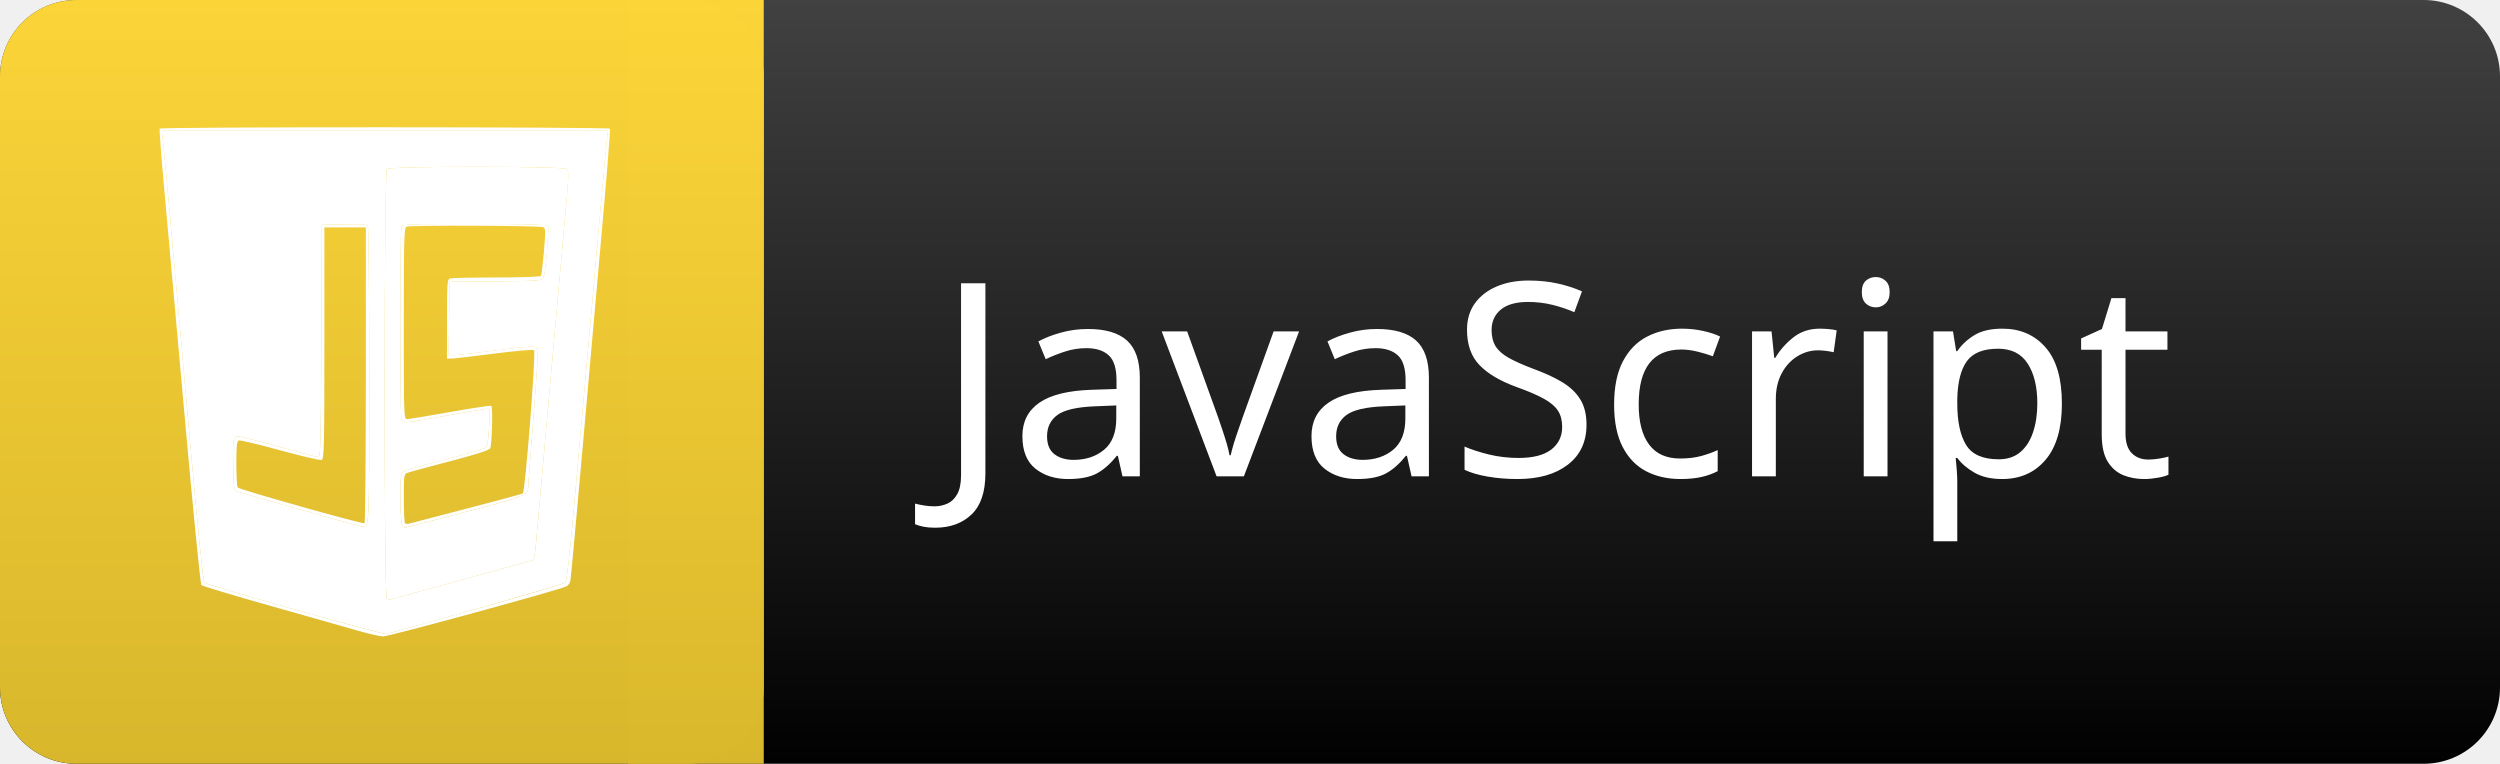
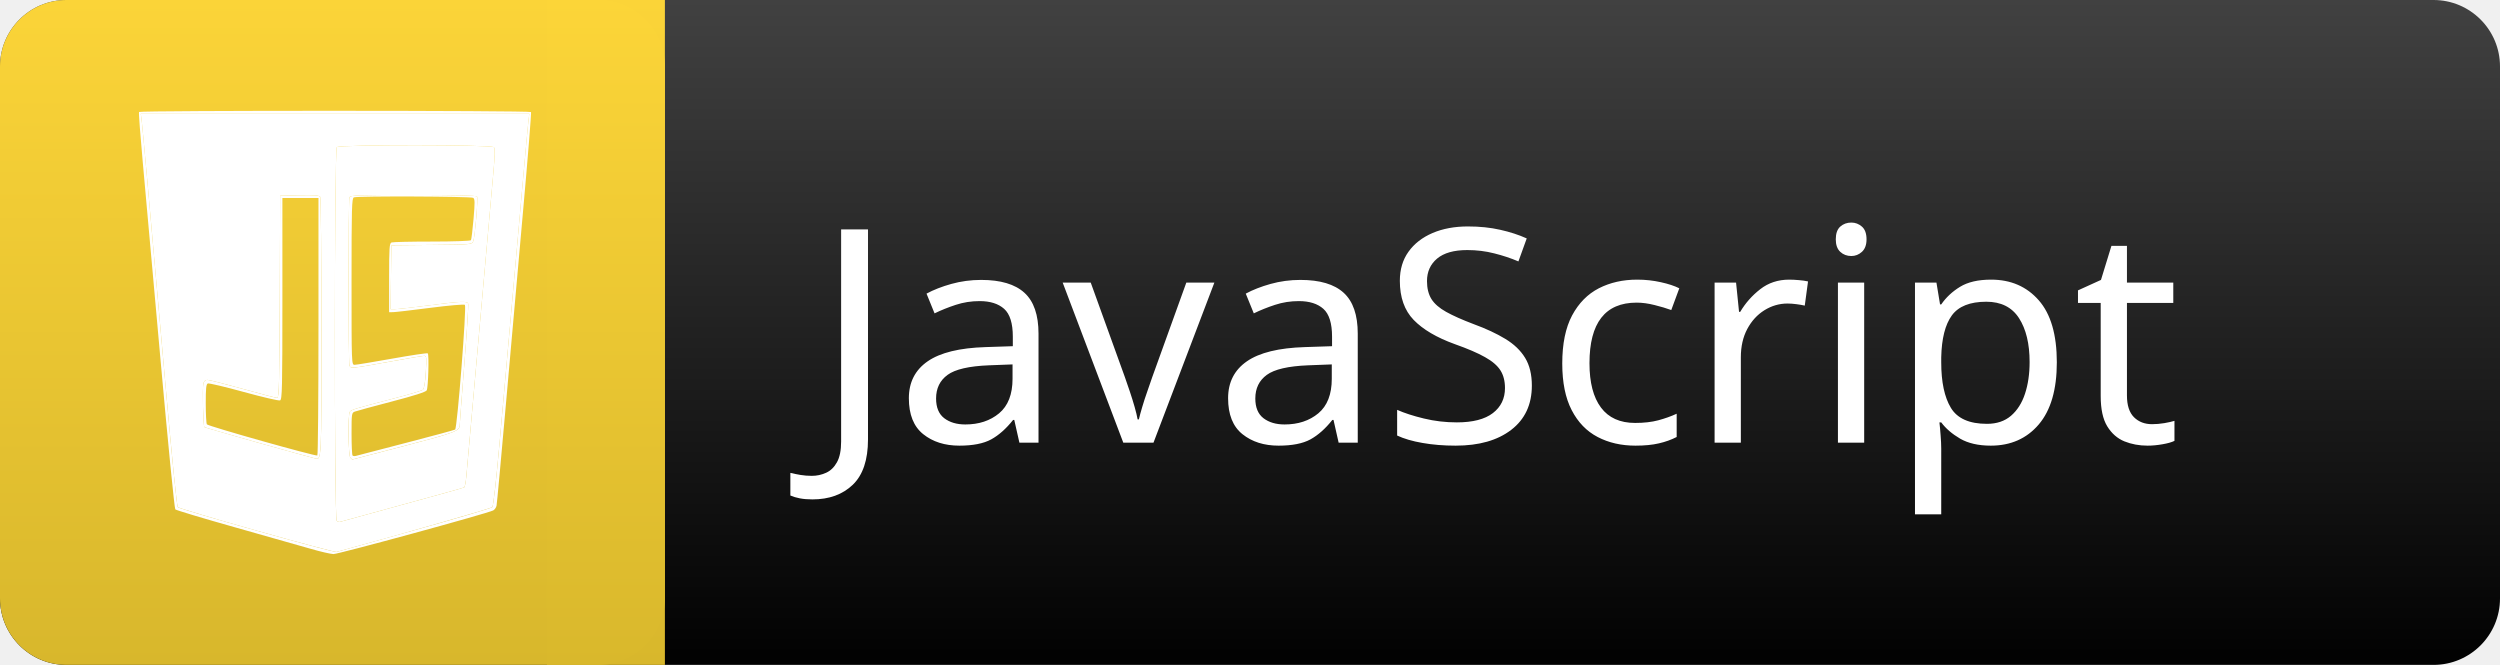
- <svg xmlns="http://www.w3.org/2000/svg" xmlns:xlink="http://www.w3.org/1999/xlink" width="491mm" height="150mm" viewBox="0 0 491 150" version="1.1" id="svg2146">
+ <svg xmlns="http://www.w3.org/2000/svg" xmlns:xlink="http://www.w3.org/1999/xlink" width="564mm" height="150mm" viewBox="0 0 564 150" version="1.1" id="svg2146">
  <defs id="defs2140">
    <linearGradient id="linearGradient2104">
      <stop style="stop-color:#d9b82c;stop-opacity:1" offset="0" id="stop2100" />
      <stop style="stop-color:#fcd538;stop-opacity:1" offset="1" id="stop2102" />
    </linearGradient>
    <linearGradient id="Text_Background_Gradient-7">
      <stop style="stop-color:#000000;stop-opacity:1" offset="0" id="stop1022" />
      <stop style="stop-color:#404040;stop-opacity:1" offset="1" id="stop1024" />
    </linearGradient>
-     <linearGradient xlink:href="#Text_Background_Gradient-7" id="linearGradient1030" gradientUnits="userSpaceOnUse" x1="-8.5265128e-14" y1="150" x2="-8.5265128e-14" y2="0" gradientTransform="scale(0.9912309,1)" />
+     <linearGradient xlink:href="#Text_Background_Gradient-7" id="linearGradient1030" gradientUnits="userSpaceOnUse" x1="-8.5265128e-14" y1="150" x2="-8.5265128e-14" y2="0" gradientTransform="scale(1.138603,1)" />
    <linearGradient xlink:href="#linearGradient2104" id="linearGradient1038" x1="-8.5265128e-14" y1="150" x2="-8.5265128e-14" y2="0" gradientUnits="userSpaceOnUse" gradientTransform="translate(6.086914e-6,-1.5253906e-5)" />
    <linearGradient xlink:href="#linearGradient2104" id="linearGradient1038-0" x1="-8.5265128e-14" y1="150" x2="-8.5265128e-14" y2="0" gradientUnits="userSpaceOnUse" gradientTransform="matrix(0.177384,0,0,1,123.3924,0)" />
  </defs>
  <g id="layer1">
-     <rect style="opacity:0.996;fill:url(#linearGradient1030);fill-opacity:1;stroke-width:5.244;stroke-linecap:square;paint-order:stroke fill markers" id="rect7" width="491" height="150" x="-8.5265128e-14" y="0" ry="15" />
+     <rect style="opacity:0.996;fill:url(#linearGradient1030);fill-opacity:1;stroke-width:5.62;stroke-linecap:square;paint-order:stroke fill markers" id="rect7" width="564" height="150" x="-8.5265128e-14" y="0" ry="15" />
  </g>
  <g id="layer4">
-     <text xml:space="preserve" style="font-style:normal;font-weight:normal;font-size:53.112px;line-height:1.25;font-family:sans-serif;fill:#ffffff;fill-opacity:1;stroke:none;stroke-width:0.277" x="183.859" y="93.549" id="text13">
-       <tspan id="tspan11" x="183.859" y="93.549" style="font-size:53.112px;fill:#ffffff;stroke-width:0.277">JavaScript</tspan>
+     <text xml:space="preserve" style="font-style:normal;font-weight:normal;font-size:67.369px;line-height:1.25;font-family:sans-serif;fill:#ffffff;fill-opacity:1;stroke:none;stroke-width:0.351" x="183.553" y="99.869" id="text13-3">
+       <tspan x="183.553" y="99.869" style="font-size:67.369px;fill:#ffffff;stroke-width:0.351" id="tspan2317">JavaScript</tspan>
    </text>
  </g>
  <g id="layer3">
    <rect style="opacity:0.996;fill:url(#linearGradient1038);fill-opacity:1;stroke-width:2.898;stroke-linecap:square;paint-order:stroke fill markers" id="rect7-3" width="150" height="150" x="6.6757202e-06" y="-1.5258789e-05" ry="15" />
    <rect style="opacity:0.996;fill:url(#linearGradient1038-0);fill-opacity:1;stroke-width:1.221;stroke-linecap:square;paint-order:stroke fill markers" id="rect7-3-0" width="26.608" height="150" x="123.392" y="0" />
  </g>
  <g id="layer2">
    <g id="g2088" transform="matrix(1.281744,0,0,1.281744,-292.8881,-198.4825)" style="fill:#ffffff">
      <path style="fill:#ffffff;stroke-width:0.265" d="m 283.239,251.463 c -1.673,-0.487 -7.669,-2.189 -13.323,-3.782 -5.654,-1.593 -10.404,-3.021 -10.555,-3.172 -0.151,-0.151 -1.325,-12.037 -2.61,-26.418 -1.285,-14.379 -2.689,-30.007 -3.12,-34.73 -0.431,-4.723 -0.726,-8.681 -0.654,-8.797 0.175,-0.284 68.822,-0.271 68.998,0.013 0.076,0.123 -0.565,8.07 -1.423,17.661 -0.859,9.591 -2.227,24.998 -3.041,34.238 -0.814,9.241 -1.537,17.066 -1.607,17.389 -0.07,0.323 -0.334,0.696 -0.587,0.829 -1.027,0.538 -27.279,7.71 -28.123,7.683 -0.501,-0.016 -2.281,-0.427 -3.954,-0.914 z m 18.256,-3.306 c 7.349,-2.053 13.497,-3.872 13.663,-4.042 0.179,-0.184 0.69,-4.693 1.264,-11.157 3.796,-42.768 4.934,-55.471 5.078,-56.687 l 0.164,-1.389 h -34.187 -34.187 l 0.162,1.257 c 0.167,1.294 1.192,12.676 4.28,47.559 1.02,11.525 1.903,20.239 2.067,20.415 0.37,0.396 27.411,8.029 27.936,7.886 0.218,-0.06 6.41,-1.789 13.758,-3.842 z m -17.526,-12.619 c -1.62,-0.365 -19.359,-5.378 -19.489,-5.506 -0.219,-0.218 -0.373,-6.902 -0.176,-7.685 0.103,-0.411 0.35,-0.633 0.702,-0.633 0.299,0 3.105,0.714 6.237,1.587 3.131,0.873 5.86,1.587 6.064,1.587 0.314,0 0.382,-2.735 0.439,-17.793 l 0.068,-17.793 3.419,-0.074 c 2.557,-0.056 3.473,0.011 3.634,0.265 0.118,0.186 0.217,10.534 0.219,22.995 0.004,23.768 0.026,23.309 -1.118,23.051 z m 0.593,-23.233 v -22.606 h -3.175 -3.175 v 17.735 c 0,15.878 -0.043,17.752 -0.416,17.895 -0.229,0.088 -3.098,-0.579 -6.375,-1.482 -3.278,-0.903 -6.127,-1.577 -6.331,-1.499 -0.293,0.112 -0.371,0.862 -0.368,3.524 0.002,1.86 0.091,3.511 0.198,3.67 0.219,0.324 19.133,5.656 19.443,5.482 0.109,-0.062 0.198,-10.285 0.198,-22.718 z m 5.609,23.114 c -0.363,-0.363 -0.451,-7.529 -0.1,-8.082 0.236,-0.372 0.876,-0.567 7.659,-2.331 2.658,-0.691 4.996,-1.388 5.195,-1.547 0.243,-0.195 0.418,-1.223 0.533,-3.135 0.152,-2.52 0.122,-2.844 -0.259,-2.844 -0.237,0 -3.056,0.476 -6.266,1.058 -6.629,1.202 -6.7,1.209 -6.918,0.64 -0.21,-0.547 -0.21,-29.043 0,-29.59 0.143,-0.372 1.38,-0.419 11.229,-0.419 6.858,0 11.129,0.098 11.227,0.256 0.214,0.346 -0.357,7.132 -0.663,7.875 -0.242,0.588 -0.276,0.591 -7.328,0.661 l -7.085,0.07 -0.071,5.622 -0.071,5.622 0.733,-0.001 c 0.403,-6.5e-4 3.055,-0.298 5.892,-0.66 5.954,-0.761 6.843,-0.799 7.035,-0.299 0.077,0.2 -0.225,4.949 -0.67,10.554 -0.445,5.605 -0.809,10.42 -0.809,10.699 0,1.151 -0.569,1.371 -9.79,3.78 -5.02,1.311 -9.134,2.385 -9.141,2.385 -0.007,2.2e-4 -0.156,-0.142 -0.331,-0.317 z m 9.782,-2.613 c 4.609,-1.194 8.506,-2.25 8.661,-2.346 0.371,-0.229 2.05,-21.65 1.721,-21.955 -0.133,-0.123 -2.86,0.115 -6.062,0.528 -3.201,0.413 -6.148,0.756 -6.548,0.762 l -0.728,0.011 v -6.057 c 0,-5.279 0.054,-6.078 0.419,-6.218 0.23,-0.088 3.438,-0.161 7.128,-0.161 3.752,0 6.775,-0.106 6.859,-0.241 0.082,-0.133 0.285,-1.811 0.451,-3.731 0.254,-2.937 0.244,-3.527 -0.067,-3.724 -0.41,-0.259 -20.32,-0.337 -20.985,-0.082 -0.375,0.144 -0.419,1.696 -0.419,14.817 0,14.614 0.002,14.656 0.544,14.656 0.299,0 3.281,-0.491 6.626,-1.091 3.345,-0.6 6.156,-1.017 6.248,-0.925 0.244,0.244 0.079,6.016 -0.186,6.511 -0.151,0.281 -2.192,0.935 -6.133,1.964 -3.249,0.848 -6.175,1.644 -6.503,1.769 -0.578,0.22 -0.595,0.334 -0.595,3.893 0,2.017 0.081,3.747 0.179,3.846 0.099,0.099 0.366,0.126 0.595,0.061 0.229,-0.065 4.187,-1.095 8.796,-2.29 z" id="path2094" />
      <path style="fill:#ffffff;stroke-width:0.265" d="m 287.769,246.512 c -0.442,-0.442 -0.422,-65.312 0.021,-65.755 0.47,-0.47 27.286,-0.457 27.668,0.013 0.183,0.225 0.152,1.599 -0.098,4.299 -0.201,2.183 -1.321,14.744 -2.488,27.914 -1.167,13.17 -2.196,24.751 -2.286,25.737 -0.09,0.986 -0.26,1.851 -0.376,1.923 -0.116,0.072 -5.012,1.441 -10.879,3.043 -5.867,1.602 -10.802,2.96 -10.966,3.018 -0.164,0.058 -0.432,-0.029 -0.595,-0.192 z m 11.874,-13.16 c 9.22,-2.409 9.79,-2.628 9.79,-3.78 0,-0.279 0.364,-5.094 0.809,-10.699 0.445,-5.605 0.746,-10.355 0.67,-10.554 -0.192,-0.5 -1.081,-0.462 -7.035,0.299 -2.838,0.363 -5.489,0.66 -5.892,0.66 l -0.733,0.001 0.071,-5.622 0.071,-5.622 7.085,-0.07 c 7.052,-0.07 7.086,-0.073 7.328,-0.661 0.306,-0.743 0.877,-7.529 0.663,-7.875 -0.098,-0.159 -4.369,-0.256 -11.227,-0.256 -9.849,0 -11.086,0.046 -11.229,0.419 -0.21,0.547 -0.21,29.043 0,29.59 0.218,0.569 0.289,0.562 6.918,-0.64 3.21,-0.582 6.029,-1.058 6.266,-1.058 0.381,0 0.411,0.324 0.259,2.844 -0.115,1.911 -0.29,2.939 -0.533,3.135 -0.199,0.16 -2.536,0.856 -5.195,1.547 -6.783,1.764 -7.422,1.958 -7.659,2.331 -0.351,0.553 -0.263,7.719 0.1,8.082 0.175,0.175 0.323,0.317 0.331,0.317 0.007,-2.3e-4 4.121,-1.073 9.141,-2.385 z" id="path2092" />
      <path style="fill:#ffffff;stroke-width:0.265" d="m 273.714,248.264 c -7.494,-2.114 -13.755,-3.982 -13.913,-4.151 -0.164,-0.176 -1.047,-8.89 -2.067,-20.415 -3.089,-34.882 -4.113,-46.265 -4.28,-47.559 l -0.162,-1.257 h 34.187 34.187 l -0.164,1.389 c -0.144,1.216 -1.282,13.919 -5.078,56.687 -0.574,6.463 -1.085,10.973 -1.264,11.157 -0.225,0.231 -15.051,4.493 -27.421,7.884 -0.218,0.06 -6.529,-1.621 -14.023,-3.735 z m 25.617,-4.579 c 5.867,-1.602 10.763,-2.971 10.879,-3.043 0.116,-0.072 0.286,-0.937 0.376,-1.923 0.09,-0.985 1.119,-12.567 2.286,-25.737 1.167,-13.17 2.286,-25.731 2.488,-27.914 0.249,-2.7 0.28,-4.074 0.098,-4.299 -0.382,-0.47 -27.198,-0.483 -27.668,-0.013 -0.443,0.443 -0.463,65.312 -0.021,65.755 0.163,0.163 0.431,0.25 0.595,0.192 0.164,-0.058 5.099,-1.416 10.966,-3.018 z m -14.244,-31.198 c -0.002,-12.461 -0.101,-22.808 -0.219,-22.995 -0.161,-0.254 -1.077,-0.32 -3.634,-0.265 l -3.419,0.074 -0.068,17.793 c -0.058,15.059 -0.125,17.793 -0.439,17.793 -0.204,0 -2.933,-0.714 -6.064,-1.587 -3.131,-0.873 -5.938,-1.587 -6.237,-1.587 -0.353,0 -0.599,0.222 -0.702,0.633 -0.197,0.783 -0.043,7.467 0.176,7.685 0.129,0.129 17.869,5.141 19.489,5.506 1.144,0.258 1.122,0.717 1.118,-23.051 z" id="path2090" />
    </g>
  </g>
</svg>
